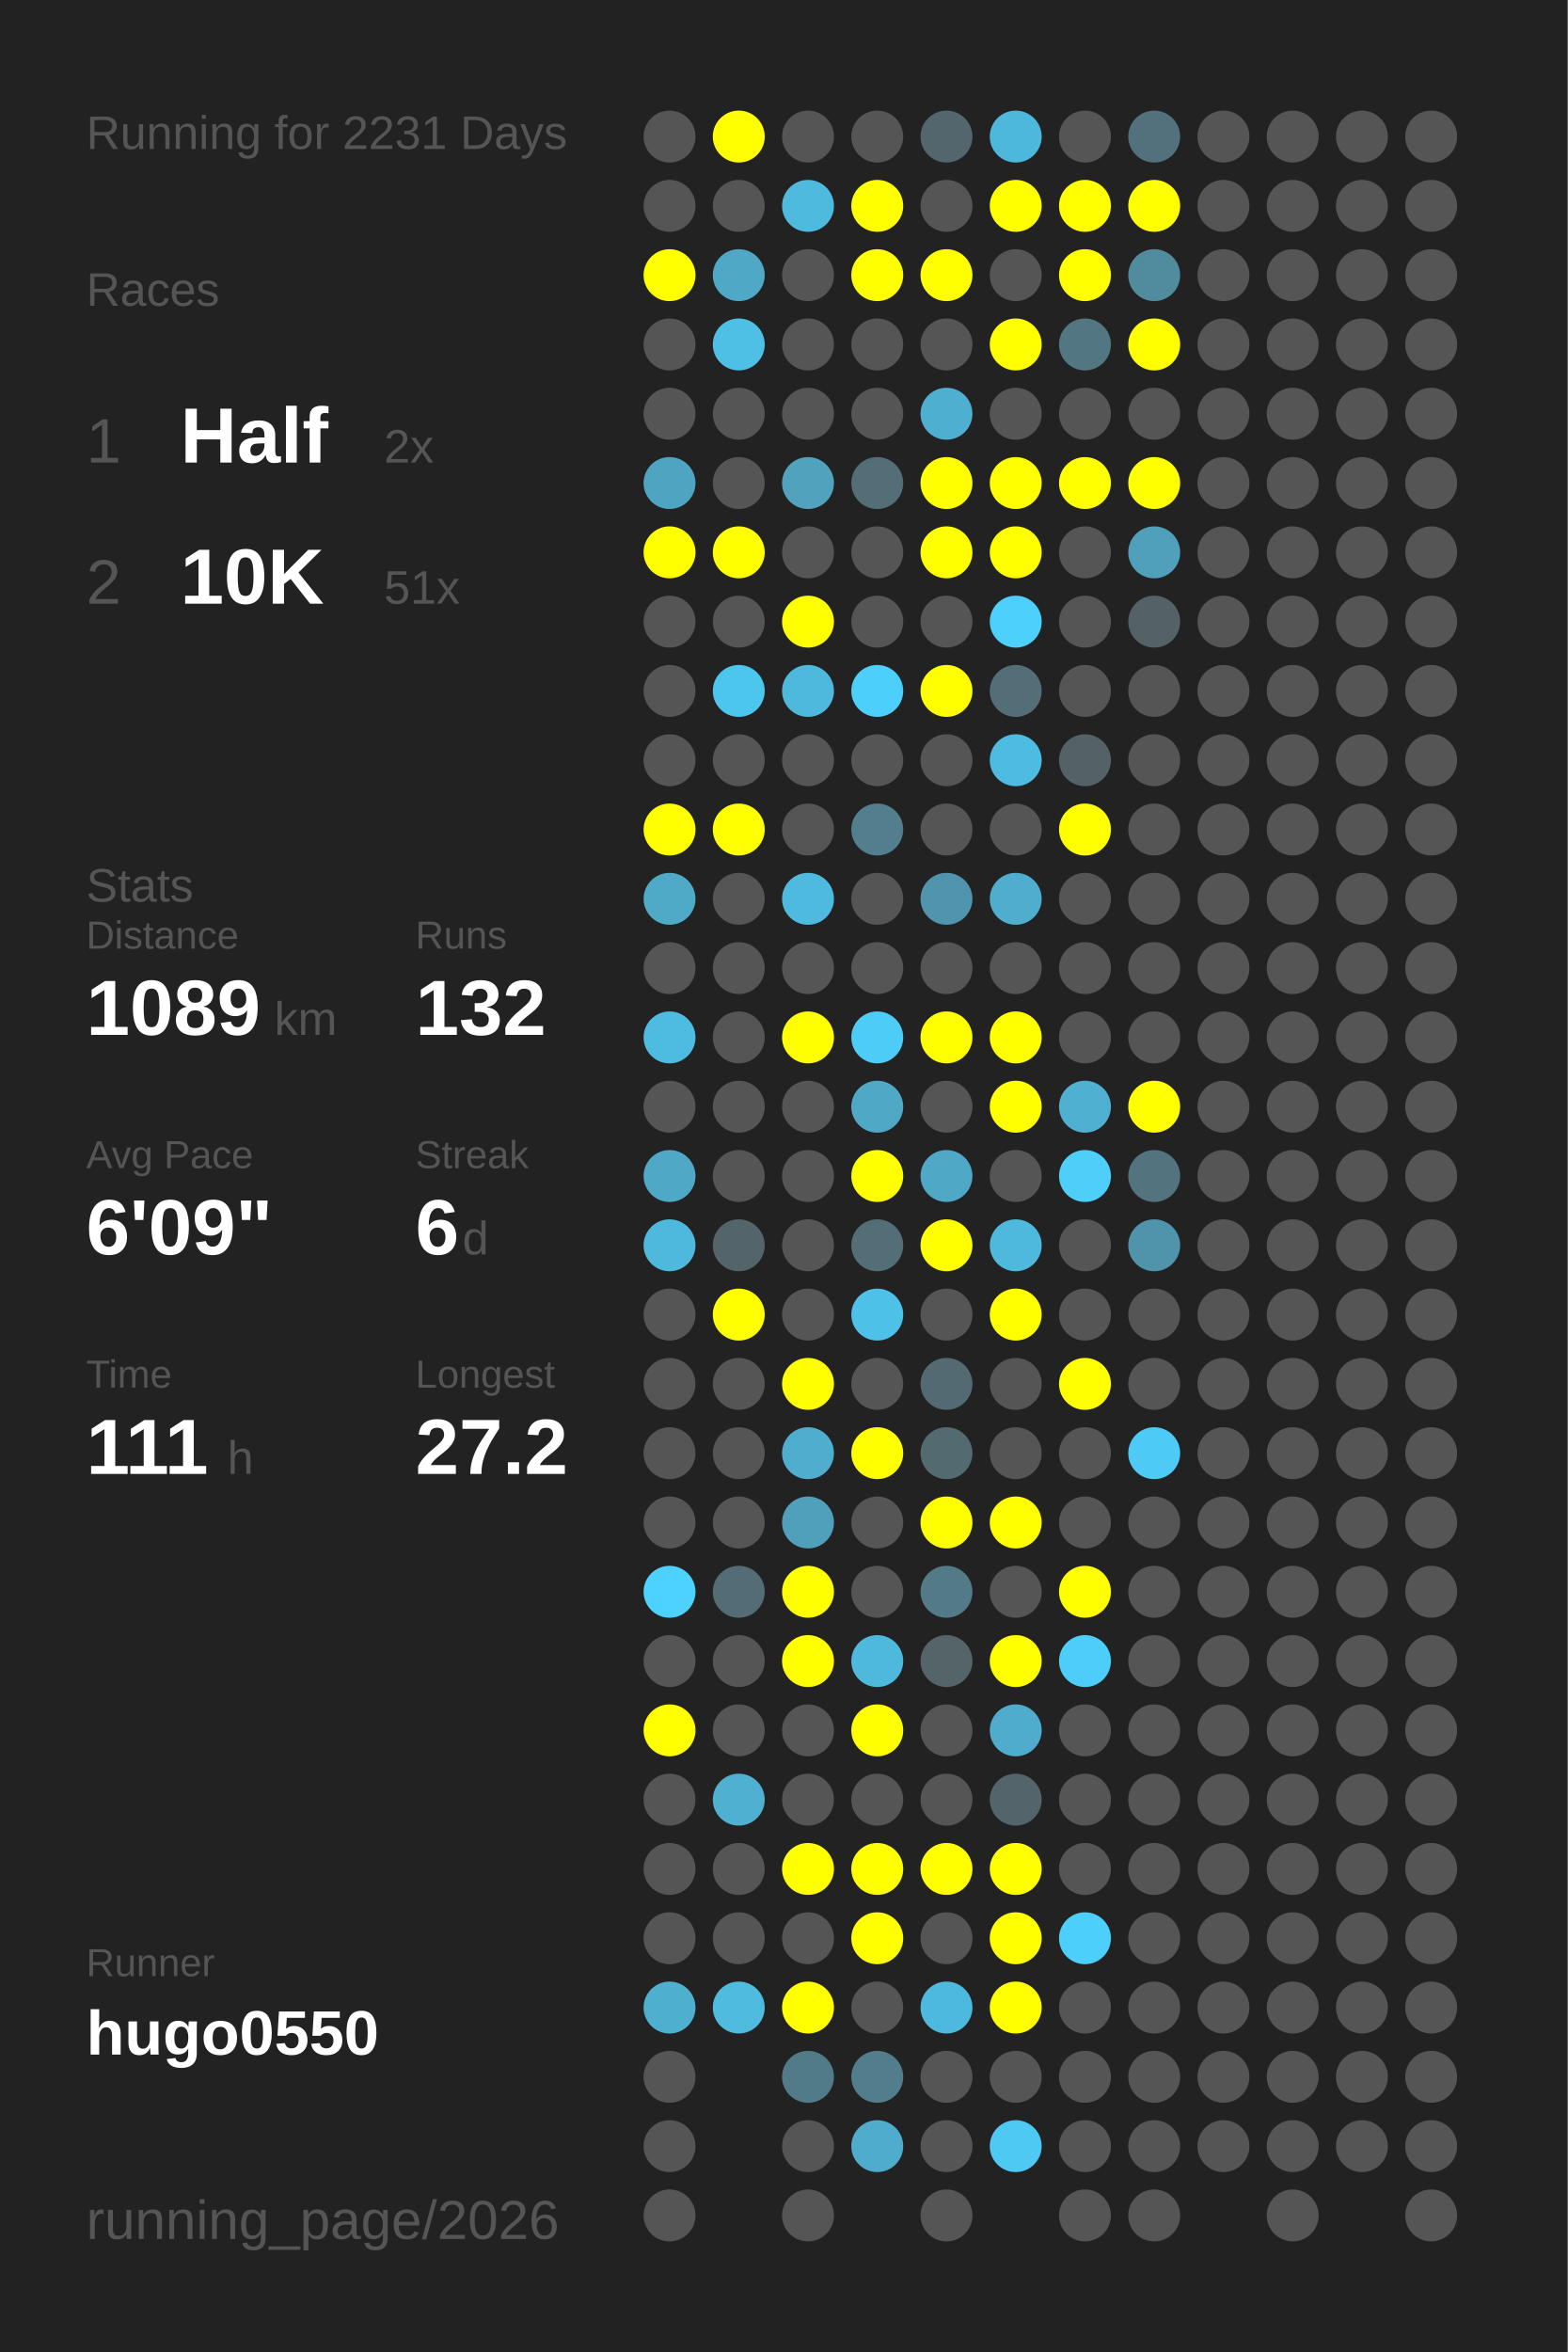
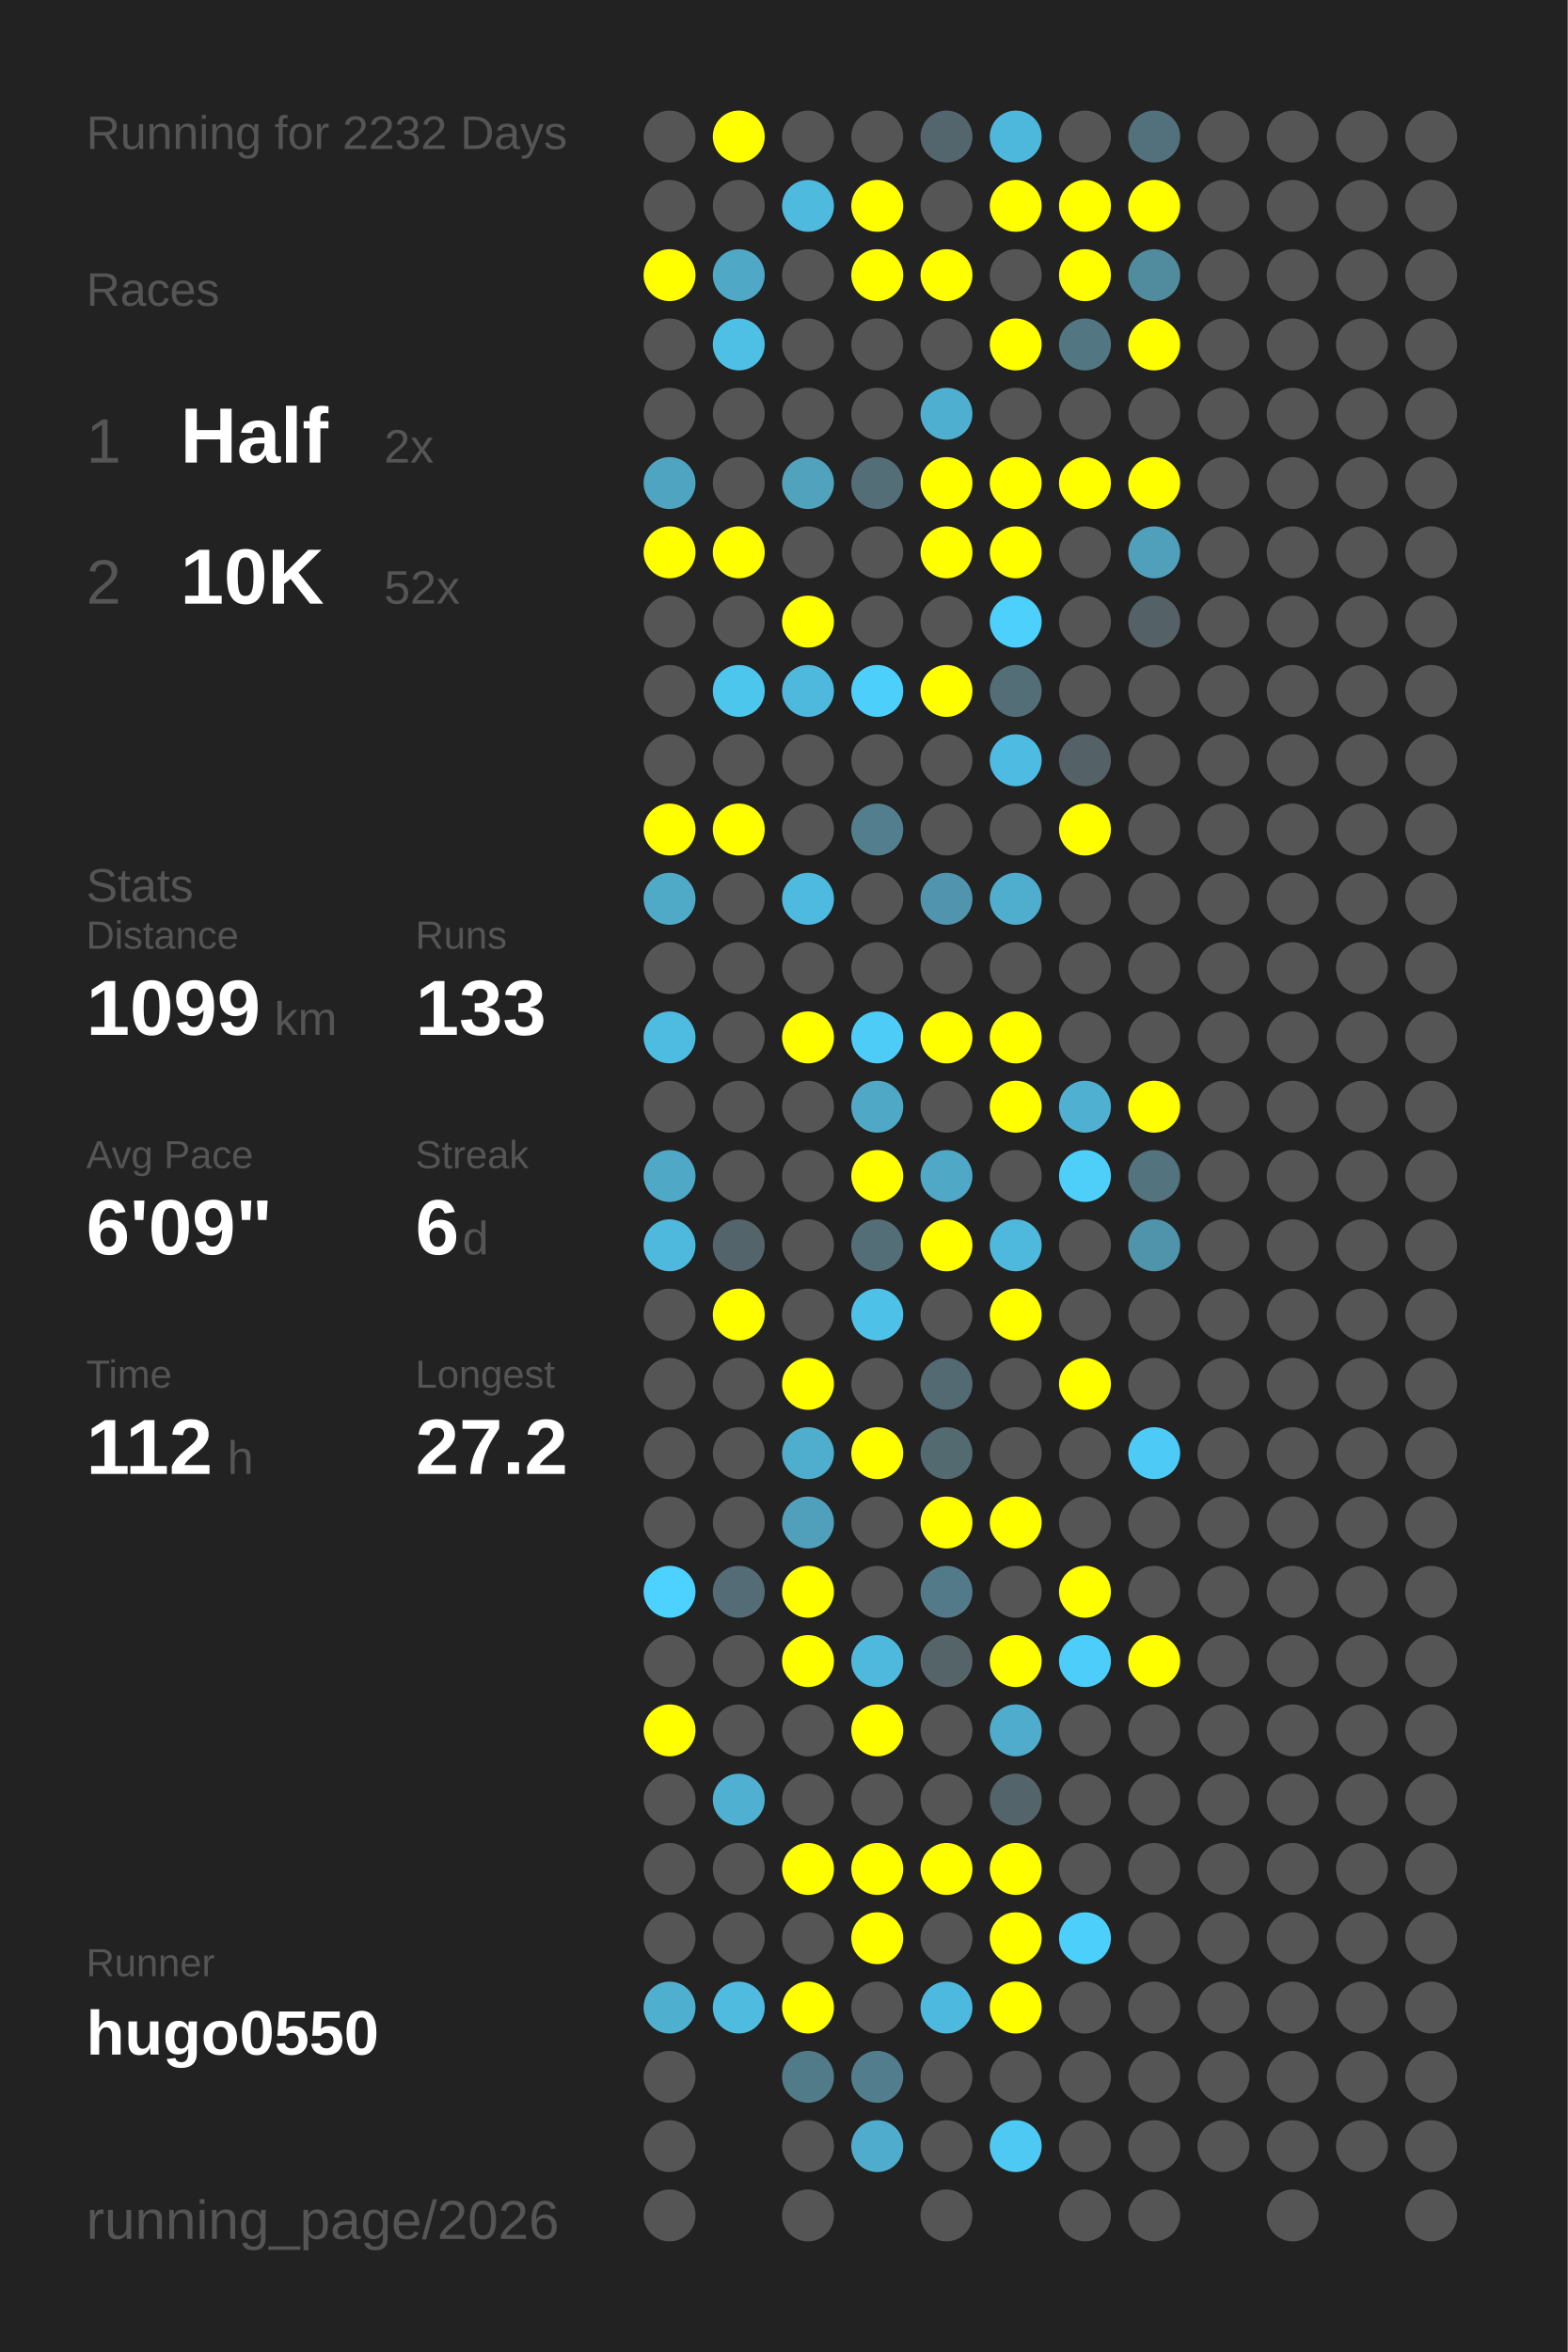
<svg xmlns="http://www.w3.org/2000/svg" baseProfile="full" height="300mm" version="1.1" viewBox="0,0,200,300" width="200mm">
  <defs />
  <rect fill="#222222" height="300" width="200" x="0" y="0" />
-   <text fill="#555555" style="font-size:6px; font-family:Arial;" x="11" y="19">Running for 2231 Days</text>
+   <text fill="#555555" style="font-size:6px; font-family:Arial;" x="11" y="19">Running for 2232 Days</text>
  <text fill="#555555" style="font-size:6px; font-family:Arial;" x="11" y="39">Races</text>
  <text fill="#555555" style="font-size:8px; font-family:Arial;" x="11" y="59">1</text>
  <text fill="#FFFFFF" style="font-size:10px; font-family:Arial; font-weight:bold;" x="23" y="59">Half</text>
  <text fill="#555555" style="font-size:6px; font-family:Arial;" x="49" y="59">2x</text>
  <text fill="#555555" style="font-size:8px; font-family:Arial;" x="11" y="77">2</text>
  <text fill="#FFFFFF" style="font-size:10px; font-family:Arial; font-weight:bold;" x="23" y="77">10K</text>
-   <text fill="#555555" style="font-size:6px; font-family:Arial;" x="49" y="77">51x</text>
+   <text fill="#555555" style="font-size:6px; font-family:Arial;" x="49" y="77">52x</text>
  <text fill="#555555" style="font-size:6px; font-family:Arial;" x="11" y="115">Stats</text>
  <text fill="#555555" style="font-size:5px; font-family:Arial;" x="11" y="121">Distance</text>
-   <text fill="#FFFFFF" style="font-size:10px; font-family:Arial; font-weight:bold;" x="11" y="132">1089</text>
+   <text fill="#FFFFFF" style="font-size:10px; font-family:Arial; font-weight:bold;" x="11" y="132">1099</text>
  <text fill="#555555" style="font-size:6px; font-family:Arial;" x="35" y="132">km</text>
  <text fill="#555555" style="font-size:5px; font-family:Arial;" x="53" y="121">Runs</text>
-   <text fill="#FFFFFF" style="font-size:10px; font-family:Arial; font-weight:bold;" x="53" y="132">132</text>
+   <text fill="#FFFFFF" style="font-size:10px; font-family:Arial; font-weight:bold;" x="53" y="132">133</text>
  <text fill="#555555" style="font-size:5px; font-family:Arial;" x="11" y="149">Avg Pace</text>
  <text fill="#FFFFFF" style="font-size:10px; font-family:Arial; font-weight:bold;" x="11" y="160">6'09"</text>
  <text fill="#555555" style="font-size:5px; font-family:Arial;" x="53" y="149">Streak</text>
  <text fill="#FFFFFF" style="font-size:10px; font-family:Arial; font-weight:bold;" x="53" y="160">6</text>
  <text fill="#555555" style="font-size:6px; font-family:Arial;" x="59" y="160">d</text>
  <text fill="#555555" style="font-size:5px; font-family:Arial;" x="11" y="177">Time</text>
-   <text fill="#FFFFFF" style="font-size:10px; font-family:Arial; font-weight:bold;" x="11" y="188">111</text>
+   <text fill="#FFFFFF" style="font-size:10px; font-family:Arial; font-weight:bold;" x="11" y="188">112</text>
  <text fill="#555555" style="font-size:6px; font-family:Arial;" x="29" y="188">h</text>
  <text fill="#555555" style="font-size:5px; font-family:Arial;" x="53" y="177">Longest</text>
  <text fill="#FFFFFF" style="font-size:10px; font-family:Arial; font-weight:bold;" x="53" y="188">27.2</text>
  <text fill="#555555" style="font-size:5px; font-family:Arial;" x="11" y="252.065">Runner</text>
  <text fill="#FFFFFF" style="font-size:8px; font-family:Arial; font-weight:bold;" x="11" y="262.065">hugo0550</text>
  <text fill="#555555" style="font-size:7px; font-family:Arial;" x="11" y="285.581">running_page/2026</text>
  <circle cx="85.417" cy="17.419" fill="#555555" r="3.312" />
  <circle cx="85.417" cy="26.258" fill="#555555" r="3.312" />
  <circle cx="85.417" cy="35.097" fill="#FFFF00" r="3.312" />
  <circle cx="85.417" cy="43.935" fill="#555555" r="3.312" />
  <circle cx="85.417" cy="52.774" fill="#555555" r="3.312" />
  <circle cx="85.417" cy="61.613" fill="#4fa5c1" r="3.312" />
  <circle cx="85.417" cy="70.452" fill="#FFFF00" r="3.312" />
  <circle cx="85.417" cy="79.29" fill="#555555" r="3.312" />
  <circle cx="85.417" cy="88.129" fill="#555555" r="3.312" />
  <circle cx="85.417" cy="96.968" fill="#555555" r="3.312" />
  <circle cx="85.417" cy="105.806" fill="#FFFF00" r="3.312" />
  <circle cx="85.417" cy="114.645" fill="#4faac8" r="3.312" />
  <circle cx="85.417" cy="123.484" fill="#555555" r="3.312" />
  <circle cx="85.417" cy="132.323" fill="#4ebce1" r="3.312" />
  <circle cx="85.417" cy="141.161" fill="#555555" r="3.312" />
  <circle cx="85.417" cy="150" fill="#4fa8c6" r="3.312" />
  <circle cx="85.417" cy="158.839" fill="#4eb9dd" r="3.312" />
  <circle cx="85.417" cy="167.677" fill="#555555" r="3.312" />
  <circle cx="85.417" cy="176.516" fill="#555555" r="3.312" />
  <circle cx="85.417" cy="185.355" fill="#555555" r="3.312" />
  <circle cx="85.417" cy="194.194" fill="#555555" r="3.312" />
  <circle cx="85.417" cy="203.032" fill="#4dd1fe" r="3.312" />
  <circle cx="85.417" cy="211.871" fill="#555555" r="3.312" />
  <circle cx="85.417" cy="220.71" fill="#FFFF00" r="3.312" />
  <circle cx="85.417" cy="229.548" fill="#555555" r="3.312" />
  <circle cx="85.417" cy="238.387" fill="#555555" r="3.312" />
  <circle cx="85.417" cy="247.226" fill="#555555" r="3.312" />
  <circle cx="85.417" cy="256.065" fill="#4fafcf" r="3.312" />
  <circle cx="85.417" cy="264.903" fill="#555555" r="3.312" />
  <circle cx="85.417" cy="273.742" fill="#555555" r="3.312" />
  <circle cx="85.417" cy="282.581" fill="#555555" r="3.312" />
  <circle cx="94.25" cy="17.419" fill="#FFFF00" r="3.312" />
  <circle cx="94.25" cy="26.258" fill="#555555" r="3.312" />
  <circle cx="94.25" cy="35.097" fill="#4fa8c6" r="3.312" />
  <circle cx="94.25" cy="43.935" fill="#4ebfe5" r="3.312" />
  <circle cx="94.25" cy="52.774" fill="#555555" r="3.312" />
  <circle cx="94.25" cy="61.613" fill="#555555" r="3.312" />
  <circle cx="94.25" cy="70.452" fill="#FFFF00" r="3.312" />
  <circle cx="94.25" cy="79.29" fill="#555555" r="3.312" />
  <circle cx="94.25" cy="88.129" fill="#4dc6ee" r="3.312" />
  <circle cx="94.25" cy="96.968" fill="#555555" r="3.312" />
  <circle cx="94.25" cy="105.806" fill="#FFFF00" r="3.312" />
  <circle cx="94.25" cy="114.645" fill="#555555" r="3.312" />
  <circle cx="94.25" cy="123.484" fill="#555555" r="3.312" />
  <circle cx="94.25" cy="132.323" fill="#555555" r="3.312" />
  <circle cx="94.25" cy="141.161" fill="#555555" r="3.312" />
  <circle cx="94.25" cy="150" fill="#555555" r="3.312" />
  <circle cx="94.25" cy="158.839" fill="#53656b" r="3.312" />
  <circle cx="94.25" cy="167.677" fill="#FFFF00" r="3.312" />
  <circle cx="94.25" cy="176.516" fill="#555555" r="3.312" />
  <circle cx="94.25" cy="185.355" fill="#555555" r="3.312" />
  <circle cx="94.25" cy="194.194" fill="#555555" r="3.312" />
  <circle cx="94.25" cy="203.032" fill="#536c75" r="3.312" />
  <circle cx="94.25" cy="211.871" fill="#555555" r="3.312" />
  <circle cx="94.25" cy="220.71" fill="#555555" r="3.312" />
  <circle cx="94.25" cy="229.548" fill="#4fb0d1" r="3.312" />
  <circle cx="94.25" cy="238.387" fill="#555555" r="3.312" />
  <circle cx="94.25" cy="247.226" fill="#555555" r="3.312" />
  <circle cx="94.25" cy="256.065" fill="#4ebbdf" r="3.312" />
  <circle cx="103.083" cy="17.419" fill="#555555" r="3.312" />
  <circle cx="103.083" cy="26.258" fill="#4ebade" r="3.312" />
  <circle cx="103.083" cy="35.097" fill="#555555" r="3.312" />
  <circle cx="103.083" cy="43.935" fill="#555555" r="3.312" />
  <circle cx="103.083" cy="52.774" fill="#555555" r="3.312" />
  <circle cx="103.083" cy="61.613" fill="#50a2bd" r="3.312" />
  <circle cx="103.083" cy="70.452" fill="#555555" r="3.312" />
  <circle cx="103.083" cy="79.29" fill="#FFFF00" r="3.312" />
  <circle cx="103.083" cy="88.129" fill="#4eb9dd" r="3.312" />
  <circle cx="103.083" cy="96.968" fill="#555555" r="3.312" />
  <circle cx="103.083" cy="105.806" fill="#555555" r="3.312" />
  <circle cx="103.083" cy="114.645" fill="#4ebadf" r="3.312" />
  <circle cx="103.083" cy="123.484" fill="#555555" r="3.312" />
  <circle cx="103.083" cy="132.323" fill="#FFFF00" r="3.312" />
  <circle cx="103.083" cy="141.161" fill="#555555" r="3.312" />
  <circle cx="103.083" cy="150" fill="#555555" r="3.312" />
  <circle cx="103.083" cy="158.839" fill="#555555" r="3.312" />
  <circle cx="103.083" cy="167.677" fill="#555555" r="3.312" />
  <circle cx="103.083" cy="176.516" fill="#FFFF00" r="3.312" />
  <circle cx="103.083" cy="185.355" fill="#4faece" r="3.312" />
  <circle cx="103.083" cy="194.194" fill="#50a0bb" r="3.312" />
  <circle cx="103.083" cy="203.032" fill="#FFFF00" r="3.312" />
  <circle cx="103.083" cy="211.871" fill="#FFFF00" r="3.312" />
  <circle cx="103.083" cy="220.71" fill="#555555" r="3.312" />
  <circle cx="103.083" cy="229.548" fill="#555555" r="3.312" />
  <circle cx="103.083" cy="238.387" fill="#FFFF00" r="3.312" />
  <circle cx="103.083" cy="247.226" fill="#555555" r="3.312" />
  <circle cx="103.083" cy="256.065" fill="#FFFF00" r="3.312" />
  <circle cx="103.083" cy="264.903" fill="#527b89" r="3.312" />
  <circle cx="103.083" cy="273.742" fill="#555555" r="3.312" />
  <circle cx="103.083" cy="282.581" fill="#555555" r="3.312" />
  <circle cx="111.917" cy="17.419" fill="#555555" r="3.312" />
  <circle cx="111.917" cy="26.258" fill="#FFFF00" r="3.312" />
  <circle cx="111.917" cy="35.097" fill="#FFFF00" r="3.312" />
  <circle cx="111.917" cy="43.935" fill="#555555" r="3.312" />
  <circle cx="111.917" cy="52.774" fill="#555555" r="3.312" />
  <circle cx="111.917" cy="61.613" fill="#536e77" r="3.312" />
  <circle cx="111.917" cy="70.452" fill="#555555" r="3.312" />
  <circle cx="111.917" cy="79.29" fill="#555555" r="3.312" />
  <circle cx="111.917" cy="88.129" fill="#4dcffb" r="3.312" />
  <circle cx="111.917" cy="96.968" fill="#555555" r="3.312" />
  <circle cx="111.917" cy="105.806" fill="#527e8d" r="3.312" />
  <circle cx="111.917" cy="114.645" fill="#555555" r="3.312" />
  <circle cx="111.917" cy="123.484" fill="#555555" r="3.312" />
  <circle cx="111.917" cy="132.323" fill="#4dccf7" r="3.312" />
  <circle cx="111.917" cy="141.161" fill="#4fa8c6" r="3.312" />
  <circle cx="111.917" cy="150" fill="#FFFF00" r="3.312" />
  <circle cx="111.917" cy="158.839" fill="#536e77" r="3.312" />
  <circle cx="111.917" cy="167.677" fill="#4ec1e8" r="3.312" />
  <circle cx="111.917" cy="176.516" fill="#555555" r="3.312" />
  <circle cx="111.917" cy="185.355" fill="#FFFF00" r="3.312" />
  <circle cx="111.917" cy="194.194" fill="#555555" r="3.312" />
  <circle cx="111.917" cy="203.032" fill="#555555" r="3.312" />
  <circle cx="111.917" cy="211.871" fill="#4eb9dd" r="3.312" />
  <circle cx="111.917" cy="220.71" fill="#FFFF00" r="3.312" />
  <circle cx="111.917" cy="229.548" fill="#555555" r="3.312" />
  <circle cx="111.917" cy="238.387" fill="#FFFF00" r="3.312" />
  <circle cx="111.917" cy="247.226" fill="#FFFF00" r="3.312" />
  <circle cx="111.917" cy="256.065" fill="#555555" r="3.312" />
  <circle cx="111.917" cy="264.903" fill="#527d8c" r="3.312" />
  <circle cx="111.917" cy="273.742" fill="#4faccc" r="3.312" />
  <circle cx="120.75" cy="17.419" fill="#53666d" r="3.312" />
  <circle cx="120.75" cy="26.258" fill="#555555" r="3.312" />
  <circle cx="120.75" cy="35.097" fill="#FFFF00" r="3.312" />
  <circle cx="120.75" cy="43.935" fill="#555555" r="3.312" />
  <circle cx="120.75" cy="52.774" fill="#4fafd0" r="3.312" />
  <circle cx="120.75" cy="61.613" fill="#FFFF00" r="3.312" />
  <circle cx="120.75" cy="70.452" fill="#FFFF00" r="3.312" />
  <circle cx="120.75" cy="79.29" fill="#555555" r="3.312" />
  <circle cx="120.75" cy="88.129" fill="#FFFF00" r="3.312" />
  <circle cx="120.75" cy="96.968" fill="#555555" r="3.312" />
  <circle cx="120.75" cy="105.806" fill="#555555" r="3.312" />
  <circle cx="120.75" cy="114.645" fill="#5095ad" r="3.312" />
  <circle cx="120.75" cy="123.484" fill="#555555" r="3.312" />
  <circle cx="120.75" cy="132.323" fill="#FFFF00" r="3.312" />
  <circle cx="120.75" cy="141.161" fill="#555555" r="3.312" />
  <circle cx="120.75" cy="150" fill="#4fa8c6" r="3.312" />
  <circle cx="120.75" cy="158.839" fill="#FFFF00" r="3.312" />
  <circle cx="120.75" cy="167.677" fill="#555555" r="3.312" />
  <circle cx="120.75" cy="176.516" fill="#536a72" r="3.312" />
  <circle cx="120.75" cy="185.355" fill="#536a71" r="3.312" />
  <circle cx="120.75" cy="194.194" fill="#FFFF00" r="3.312" />
  <circle cx="120.75" cy="203.032" fill="#527a88" r="3.312" />
  <circle cx="120.75" cy="211.871" fill="#546469" r="3.312" />
  <circle cx="120.75" cy="220.71" fill="#555555" r="3.312" />
  <circle cx="120.75" cy="229.548" fill="#555555" r="3.312" />
  <circle cx="120.75" cy="238.387" fill="#FFFF00" r="3.312" />
  <circle cx="120.75" cy="247.226" fill="#555555" r="3.312" />
  <circle cx="120.75" cy="256.065" fill="#4eb9de" r="3.312" />
  <circle cx="120.75" cy="264.903" fill="#555555" r="3.312" />
  <circle cx="120.75" cy="273.742" fill="#555555" r="3.312" />
  <circle cx="120.75" cy="282.581" fill="#555555" r="3.312" />
  <circle cx="129.583" cy="17.419" fill="#4eb8dc" r="3.312" />
  <circle cx="129.583" cy="26.258" fill="#FFFF00" r="3.312" />
  <circle cx="129.583" cy="35.097" fill="#555555" r="3.312" />
  <circle cx="129.583" cy="43.935" fill="#FFFF00" r="3.312" />
  <circle cx="129.583" cy="52.774" fill="#555555" r="3.312" />
  <circle cx="129.583" cy="61.613" fill="#FFFF00" r="3.312" />
  <circle cx="129.583" cy="70.452" fill="#FFFF00" r="3.312" />
  <circle cx="129.583" cy="79.29" fill="#4dd0fc" r="3.312" />
  <circle cx="129.583" cy="88.129" fill="#536e77" r="3.312" />
  <circle cx="129.583" cy="96.968" fill="#4ebce2" r="3.312" />
  <circle cx="129.583" cy="105.806" fill="#555555" r="3.312" />
  <circle cx="129.583" cy="114.645" fill="#4fadcd" r="3.312" />
  <circle cx="129.583" cy="123.484" fill="#555555" r="3.312" />
  <circle cx="129.583" cy="132.323" fill="#FFFF00" r="3.312" />
  <circle cx="129.583" cy="141.161" fill="#FFFF00" r="3.312" />
  <circle cx="129.583" cy="150" fill="#555555" r="3.312" />
  <circle cx="129.583" cy="158.839" fill="#4eb9dd" r="3.312" />
  <circle cx="129.583" cy="167.677" fill="#FFFF00" r="3.312" />
  <circle cx="129.583" cy="176.516" fill="#555555" r="3.312" />
  <circle cx="129.583" cy="185.355" fill="#555555" r="3.312" />
  <circle cx="129.583" cy="194.194" fill="#FFFF00" r="3.312" />
  <circle cx="129.583" cy="203.032" fill="#555555" r="3.312" />
  <circle cx="129.583" cy="211.871" fill="#FFFF00" r="3.312" />
  <circle cx="129.583" cy="220.71" fill="#4faccc" r="3.312" />
  <circle cx="129.583" cy="229.548" fill="#53656b" r="3.312" />
  <circle cx="129.583" cy="238.387" fill="#FFFF00" r="3.312" />
  <circle cx="129.583" cy="247.226" fill="#FFFF00" r="3.312" />
  <circle cx="129.583" cy="256.065" fill="#FFFF00" r="3.312" />
  <circle cx="129.583" cy="264.903" fill="#555555" r="3.312" />
  <circle cx="129.583" cy="273.742" fill="#4dc9f3" r="3.312" />
  <circle cx="138.417" cy="17.419" fill="#555555" r="3.312" />
  <circle cx="138.417" cy="26.258" fill="#FFFF00" r="3.312" />
  <circle cx="138.417" cy="35.097" fill="#FFFF00" r="3.312" />
  <circle cx="138.417" cy="43.935" fill="#527682" r="3.312" />
  <circle cx="138.417" cy="52.774" fill="#555555" r="3.312" />
  <circle cx="138.417" cy="61.613" fill="#FFFF00" r="3.312" />
  <circle cx="138.417" cy="70.452" fill="#555555" r="3.312" />
  <circle cx="138.417" cy="79.29" fill="#555555" r="3.312" />
  <circle cx="138.417" cy="88.129" fill="#555555" r="3.312" />
  <circle cx="138.417" cy="96.968" fill="#546166" r="3.312" />
  <circle cx="138.417" cy="105.806" fill="#FFFF00" r="3.312" />
  <circle cx="138.417" cy="114.645" fill="#555555" r="3.312" />
  <circle cx="138.417" cy="123.484" fill="#555555" r="3.312" />
  <circle cx="138.417" cy="132.323" fill="#555555" r="3.312" />
  <circle cx="138.417" cy="141.161" fill="#4fb0d1" r="3.312" />
  <circle cx="138.417" cy="150" fill="#4dcffa" r="3.312" />
  <circle cx="138.417" cy="158.839" fill="#555555" r="3.312" />
  <circle cx="138.417" cy="167.677" fill="#555555" r="3.312" />
  <circle cx="138.417" cy="176.516" fill="#FFFF00" r="3.312" />
  <circle cx="138.417" cy="185.355" fill="#555555" r="3.312" />
  <circle cx="138.417" cy="194.194" fill="#555555" r="3.312" />
  <circle cx="138.417" cy="203.032" fill="#FFFF00" r="3.312" />
  <circle cx="138.417" cy="211.871" fill="#4dcefa" r="3.312" />
  <circle cx="138.417" cy="220.71" fill="#555555" r="3.312" />
  <circle cx="138.417" cy="229.548" fill="#555555" r="3.312" />
  <circle cx="138.417" cy="238.387" fill="#555555" r="3.312" />
  <circle cx="138.417" cy="247.226" fill="#4dcffb" r="3.312" />
  <circle cx="138.417" cy="256.065" fill="#555555" r="3.312" />
  <circle cx="138.417" cy="264.903" fill="#555555" r="3.312" />
  <circle cx="138.417" cy="273.742" fill="#555555" r="3.312" />
  <circle cx="138.417" cy="282.581" fill="#555555" r="3.312" />
  <circle cx="147.25" cy="17.419" fill="#53717c" r="3.312" />
  <circle cx="147.25" cy="26.258" fill="#FFFF00" r="3.312" />
  <circle cx="147.25" cy="35.097" fill="#518b9e" r="3.312" />
  <circle cx="147.25" cy="43.935" fill="#FFFF00" r="3.312" />
  <circle cx="147.25" cy="52.774" fill="#555555" r="3.312" />
  <circle cx="147.25" cy="61.613" fill="#FFFF00" r="3.312" />
  <circle cx="147.25" cy="70.452" fill="#50a0bb" r="3.312" />
  <circle cx="147.25" cy="79.29" fill="#546166" r="3.312" />
  <circle cx="147.25" cy="88.129" fill="#555555" r="3.312" />
  <circle cx="147.25" cy="96.968" fill="#555555" r="3.312" />
  <circle cx="147.25" cy="105.806" fill="#555555" r="3.312" />
  <circle cx="147.25" cy="114.645" fill="#555555" r="3.312" />
  <circle cx="147.25" cy="123.484" fill="#555555" r="3.312" />
  <circle cx="147.25" cy="132.323" fill="#555555" r="3.312" />
  <circle cx="147.25" cy="141.161" fill="#FFFF00" r="3.312" />
  <circle cx="147.25" cy="150" fill="#53737e" r="3.312" />
  <circle cx="147.25" cy="158.839" fill="#5094ac" r="3.312" />
  <circle cx="147.25" cy="167.677" fill="#555555" r="3.312" />
  <circle cx="147.25" cy="176.516" fill="#555555" r="3.312" />
  <circle cx="147.25" cy="185.355" fill="#4dcbf6" r="3.312" />
  <circle cx="147.25" cy="194.194" fill="#555555" r="3.312" />
  <circle cx="147.25" cy="203.032" fill="#555555" r="3.312" />
-   <circle cx="147.25" cy="211.871" fill="#555555" r="3.312" />
+   <circle cx="147.25" cy="211.871" fill="#FFFF00" r="3.312" />
  <circle cx="147.25" cy="220.71" fill="#555555" r="3.312" />
  <circle cx="147.25" cy="229.548" fill="#555555" r="3.312" />
  <circle cx="147.25" cy="238.387" fill="#555555" r="3.312" />
  <circle cx="147.25" cy="247.226" fill="#555555" r="3.312" />
  <circle cx="147.25" cy="256.065" fill="#555555" r="3.312" />
  <circle cx="147.25" cy="264.903" fill="#555555" r="3.312" />
  <circle cx="147.25" cy="273.742" fill="#555555" r="3.312" />
  <circle cx="147.25" cy="282.581" fill="#555555" r="3.312" />
  <circle cx="156.083" cy="17.419" fill="#555555" r="3.312" />
  <circle cx="156.083" cy="26.258" fill="#555555" r="3.312" />
  <circle cx="156.083" cy="35.097" fill="#555555" r="3.312" />
  <circle cx="156.083" cy="43.935" fill="#555555" r="3.312" />
  <circle cx="156.083" cy="52.774" fill="#555555" r="3.312" />
  <circle cx="156.083" cy="61.613" fill="#555555" r="3.312" />
  <circle cx="156.083" cy="70.452" fill="#555555" r="3.312" />
  <circle cx="156.083" cy="79.29" fill="#555555" r="3.312" />
  <circle cx="156.083" cy="88.129" fill="#555555" r="3.312" />
  <circle cx="156.083" cy="96.968" fill="#555555" r="3.312" />
  <circle cx="156.083" cy="105.806" fill="#555555" r="3.312" />
  <circle cx="156.083" cy="114.645" fill="#555555" r="3.312" />
  <circle cx="156.083" cy="123.484" fill="#555555" r="3.312" />
  <circle cx="156.083" cy="132.323" fill="#555555" r="3.312" />
  <circle cx="156.083" cy="141.161" fill="#555555" r="3.312" />
  <circle cx="156.083" cy="150" fill="#555555" r="3.312" />
  <circle cx="156.083" cy="158.839" fill="#555555" r="3.312" />
  <circle cx="156.083" cy="167.677" fill="#555555" r="3.312" />
  <circle cx="156.083" cy="176.516" fill="#555555" r="3.312" />
  <circle cx="156.083" cy="185.355" fill="#555555" r="3.312" />
  <circle cx="156.083" cy="194.194" fill="#555555" r="3.312" />
  <circle cx="156.083" cy="203.032" fill="#555555" r="3.312" />
  <circle cx="156.083" cy="211.871" fill="#555555" r="3.312" />
  <circle cx="156.083" cy="220.71" fill="#555555" r="3.312" />
  <circle cx="156.083" cy="229.548" fill="#555555" r="3.312" />
  <circle cx="156.083" cy="238.387" fill="#555555" r="3.312" />
  <circle cx="156.083" cy="247.226" fill="#555555" r="3.312" />
  <circle cx="156.083" cy="256.065" fill="#555555" r="3.312" />
  <circle cx="156.083" cy="264.903" fill="#555555" r="3.312" />
  <circle cx="156.083" cy="273.742" fill="#555555" r="3.312" />
  <circle cx="164.917" cy="17.419" fill="#555555" r="3.312" />
  <circle cx="164.917" cy="26.258" fill="#555555" r="3.312" />
  <circle cx="164.917" cy="35.097" fill="#555555" r="3.312" />
  <circle cx="164.917" cy="43.935" fill="#555555" r="3.312" />
  <circle cx="164.917" cy="52.774" fill="#555555" r="3.312" />
  <circle cx="164.917" cy="61.613" fill="#555555" r="3.312" />
  <circle cx="164.917" cy="70.452" fill="#555555" r="3.312" />
  <circle cx="164.917" cy="79.29" fill="#555555" r="3.312" />
  <circle cx="164.917" cy="88.129" fill="#555555" r="3.312" />
  <circle cx="164.917" cy="96.968" fill="#555555" r="3.312" />
  <circle cx="164.917" cy="105.806" fill="#555555" r="3.312" />
  <circle cx="164.917" cy="114.645" fill="#555555" r="3.312" />
  <circle cx="164.917" cy="123.484" fill="#555555" r="3.312" />
  <circle cx="164.917" cy="132.323" fill="#555555" r="3.312" />
  <circle cx="164.917" cy="141.161" fill="#555555" r="3.312" />
  <circle cx="164.917" cy="150" fill="#555555" r="3.312" />
  <circle cx="164.917" cy="158.839" fill="#555555" r="3.312" />
  <circle cx="164.917" cy="167.677" fill="#555555" r="3.312" />
  <circle cx="164.917" cy="176.516" fill="#555555" r="3.312" />
  <circle cx="164.917" cy="185.355" fill="#555555" r="3.312" />
  <circle cx="164.917" cy="194.194" fill="#555555" r="3.312" />
  <circle cx="164.917" cy="203.032" fill="#555555" r="3.312" />
  <circle cx="164.917" cy="211.871" fill="#555555" r="3.312" />
  <circle cx="164.917" cy="220.71" fill="#555555" r="3.312" />
  <circle cx="164.917" cy="229.548" fill="#555555" r="3.312" />
  <circle cx="164.917" cy="238.387" fill="#555555" r="3.312" />
  <circle cx="164.917" cy="247.226" fill="#555555" r="3.312" />
  <circle cx="164.917" cy="256.065" fill="#555555" r="3.312" />
  <circle cx="164.917" cy="264.903" fill="#555555" r="3.312" />
  <circle cx="164.917" cy="273.742" fill="#555555" r="3.312" />
  <circle cx="164.917" cy="282.581" fill="#555555" r="3.312" />
  <circle cx="173.75" cy="17.419" fill="#555555" r="3.312" />
  <circle cx="173.75" cy="26.258" fill="#555555" r="3.312" />
  <circle cx="173.75" cy="35.097" fill="#555555" r="3.312" />
  <circle cx="173.75" cy="43.935" fill="#555555" r="3.312" />
  <circle cx="173.75" cy="52.774" fill="#555555" r="3.312" />
  <circle cx="173.75" cy="61.613" fill="#555555" r="3.312" />
  <circle cx="173.75" cy="70.452" fill="#555555" r="3.312" />
  <circle cx="173.75" cy="79.29" fill="#555555" r="3.312" />
  <circle cx="173.75" cy="88.129" fill="#555555" r="3.312" />
  <circle cx="173.75" cy="96.968" fill="#555555" r="3.312" />
  <circle cx="173.75" cy="105.806" fill="#555555" r="3.312" />
  <circle cx="173.75" cy="114.645" fill="#555555" r="3.312" />
  <circle cx="173.75" cy="123.484" fill="#555555" r="3.312" />
  <circle cx="173.75" cy="132.323" fill="#555555" r="3.312" />
  <circle cx="173.75" cy="141.161" fill="#555555" r="3.312" />
  <circle cx="173.75" cy="150" fill="#555555" r="3.312" />
  <circle cx="173.75" cy="158.839" fill="#555555" r="3.312" />
  <circle cx="173.75" cy="167.677" fill="#555555" r="3.312" />
  <circle cx="173.75" cy="176.516" fill="#555555" r="3.312" />
  <circle cx="173.75" cy="185.355" fill="#555555" r="3.312" />
  <circle cx="173.75" cy="194.194" fill="#555555" r="3.312" />
  <circle cx="173.75" cy="203.032" fill="#555555" r="3.312" />
  <circle cx="173.75" cy="211.871" fill="#555555" r="3.312" />
  <circle cx="173.75" cy="220.71" fill="#555555" r="3.312" />
  <circle cx="173.75" cy="229.548" fill="#555555" r="3.312" />
  <circle cx="173.75" cy="238.387" fill="#555555" r="3.312" />
  <circle cx="173.75" cy="247.226" fill="#555555" r="3.312" />
  <circle cx="173.75" cy="256.065" fill="#555555" r="3.312" />
  <circle cx="173.75" cy="264.903" fill="#555555" r="3.312" />
  <circle cx="173.75" cy="273.742" fill="#555555" r="3.312" />
  <circle cx="182.583" cy="17.419" fill="#555555" r="3.312" />
  <circle cx="182.583" cy="26.258" fill="#555555" r="3.312" />
  <circle cx="182.583" cy="35.097" fill="#555555" r="3.312" />
  <circle cx="182.583" cy="43.935" fill="#555555" r="3.312" />
  <circle cx="182.583" cy="52.774" fill="#555555" r="3.312" />
  <circle cx="182.583" cy="61.613" fill="#555555" r="3.312" />
  <circle cx="182.583" cy="70.452" fill="#555555" r="3.312" />
  <circle cx="182.583" cy="79.29" fill="#555555" r="3.312" />
  <circle cx="182.583" cy="88.129" fill="#555555" r="3.312" />
  <circle cx="182.583" cy="96.968" fill="#555555" r="3.312" />
  <circle cx="182.583" cy="105.806" fill="#555555" r="3.312" />
  <circle cx="182.583" cy="114.645" fill="#555555" r="3.312" />
  <circle cx="182.583" cy="123.484" fill="#555555" r="3.312" />
  <circle cx="182.583" cy="132.323" fill="#555555" r="3.312" />
  <circle cx="182.583" cy="141.161" fill="#555555" r="3.312" />
  <circle cx="182.583" cy="150" fill="#555555" r="3.312" />
  <circle cx="182.583" cy="158.839" fill="#555555" r="3.312" />
  <circle cx="182.583" cy="167.677" fill="#555555" r="3.312" />
  <circle cx="182.583" cy="176.516" fill="#555555" r="3.312" />
  <circle cx="182.583" cy="185.355" fill="#555555" r="3.312" />
  <circle cx="182.583" cy="194.194" fill="#555555" r="3.312" />
  <circle cx="182.583" cy="203.032" fill="#555555" r="3.312" />
  <circle cx="182.583" cy="211.871" fill="#555555" r="3.312" />
  <circle cx="182.583" cy="220.71" fill="#555555" r="3.312" />
  <circle cx="182.583" cy="229.548" fill="#555555" r="3.312" />
  <circle cx="182.583" cy="238.387" fill="#555555" r="3.312" />
  <circle cx="182.583" cy="247.226" fill="#555555" r="3.312" />
  <circle cx="182.583" cy="256.065" fill="#555555" r="3.312" />
  <circle cx="182.583" cy="264.903" fill="#555555" r="3.312" />
  <circle cx="182.583" cy="273.742" fill="#555555" r="3.312" />
  <circle cx="182.583" cy="282.581" fill="#555555" r="3.312" />
</svg>
